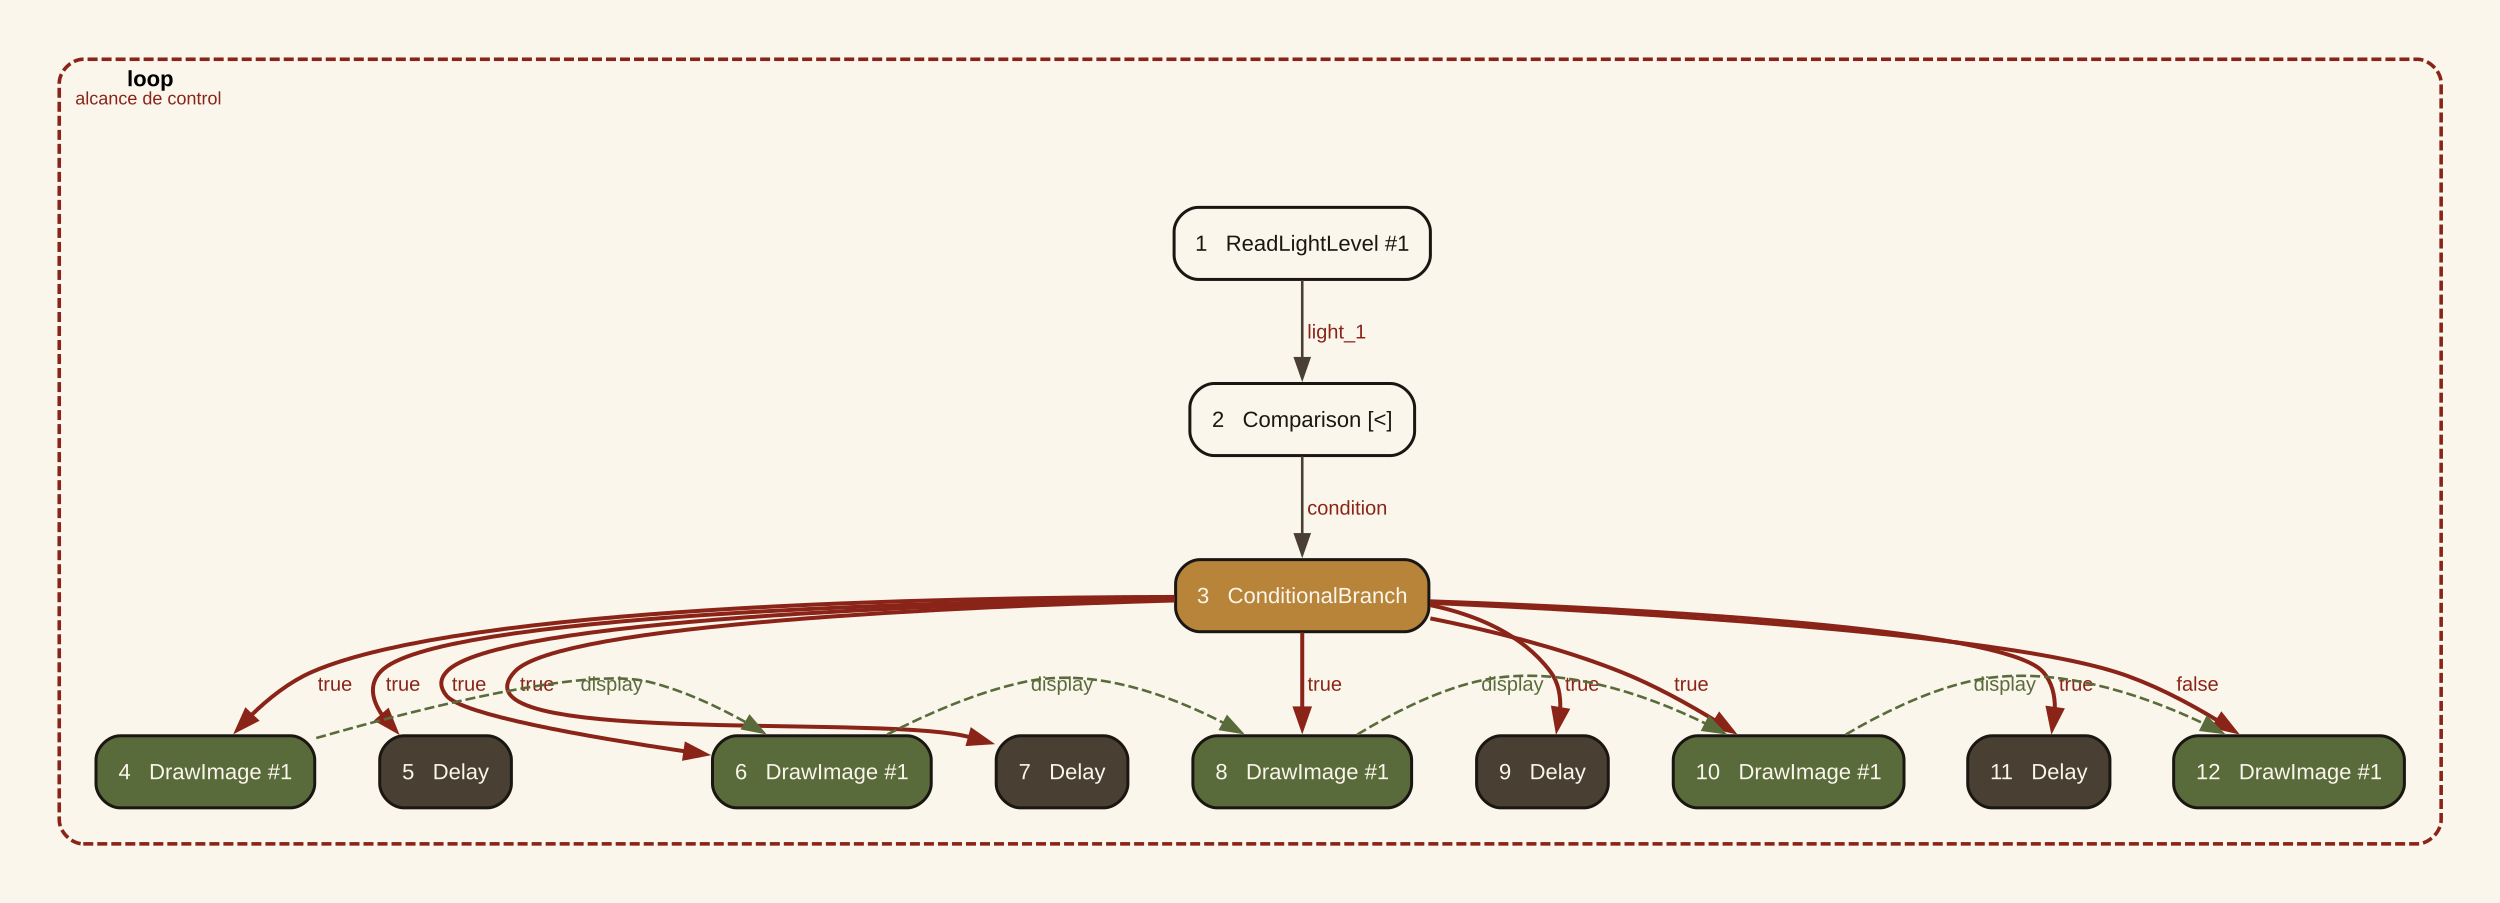
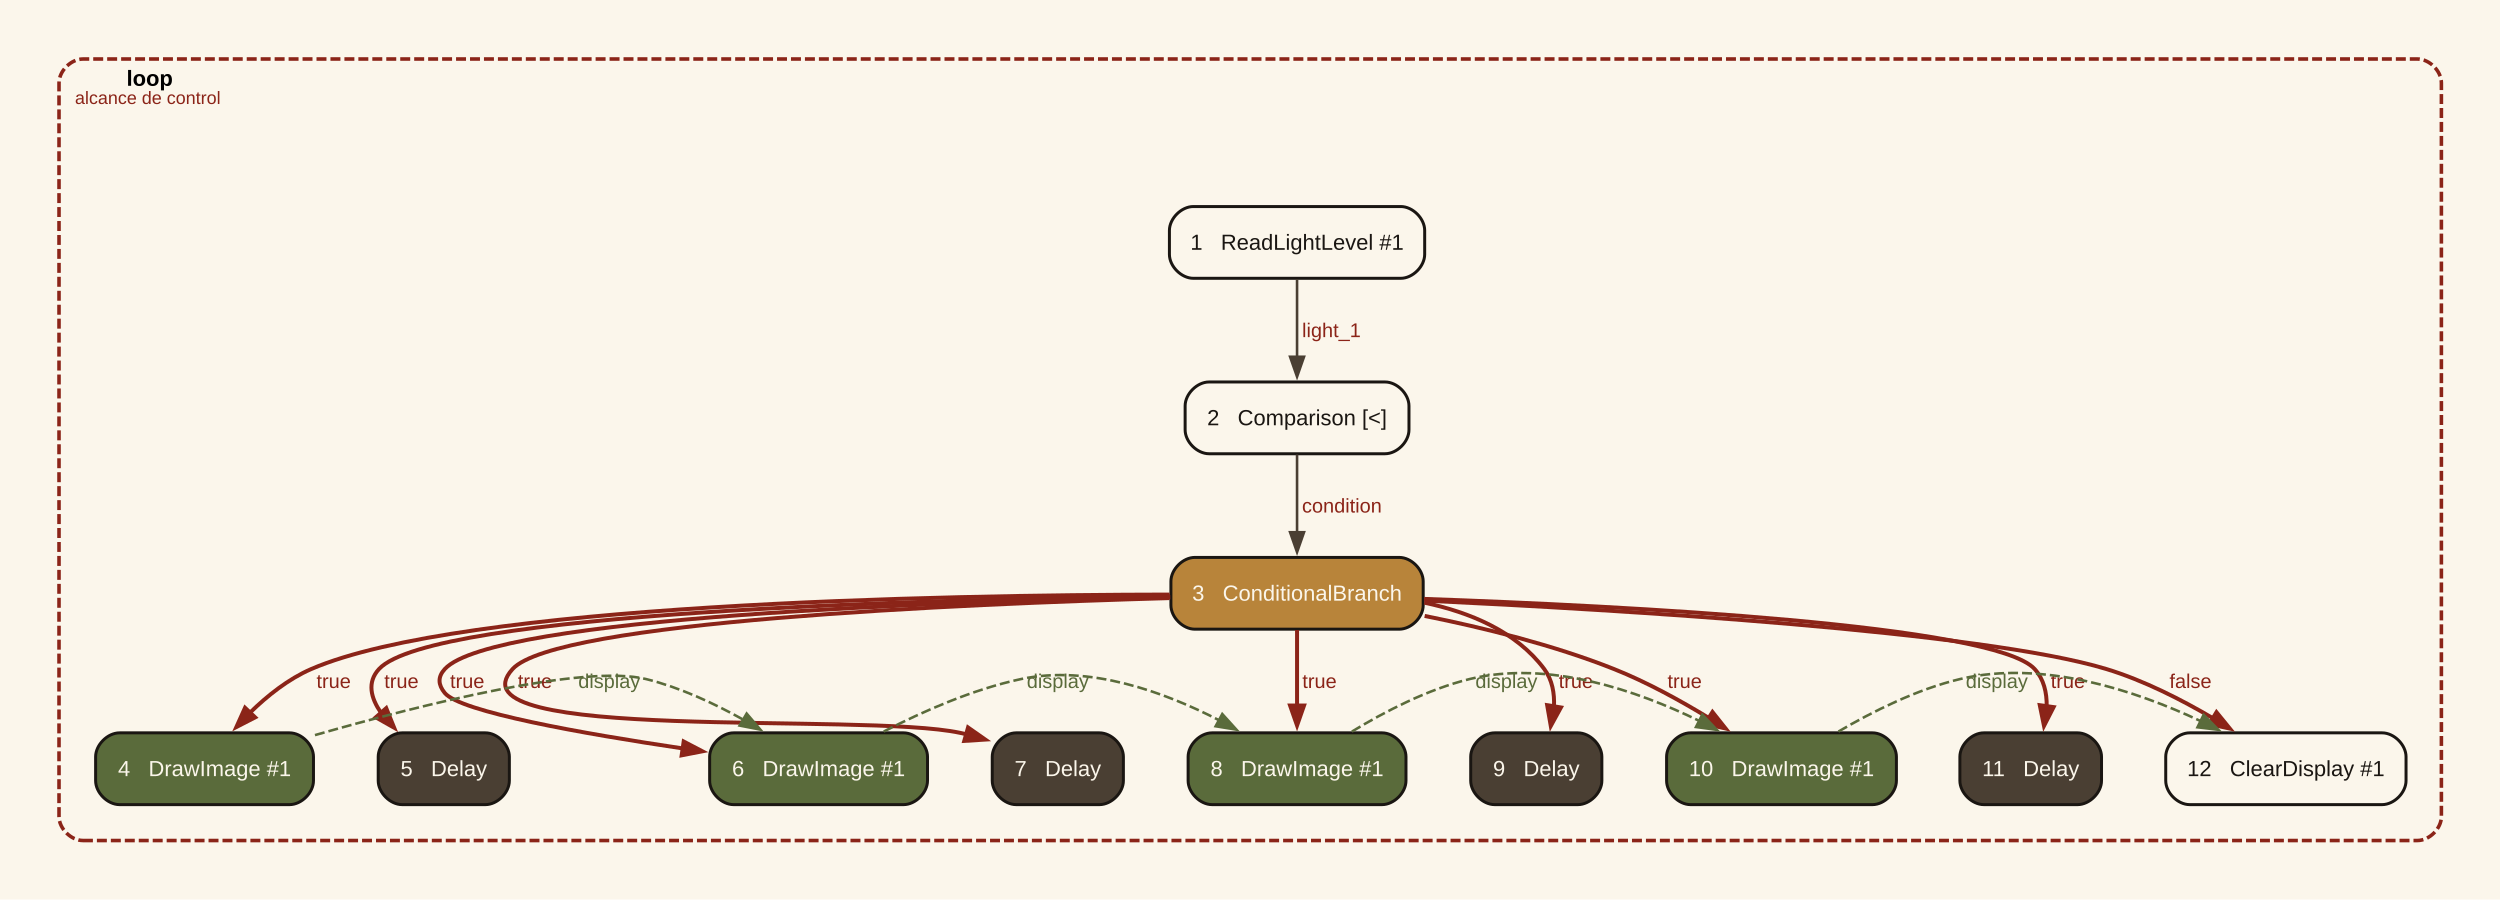
- <svg xmlns="http://www.w3.org/2000/svg" width="1249pt" height="451pt" viewBox="0.00 0.00 1249.00 451.00">
+ <svg xmlns="http://www.w3.org/2000/svg" width="1254pt" height="451pt" viewBox="0.00 0.00 1254.00 451.00">
  <g id="graph0" class="graph" transform="scale(1 1) rotate(0) translate(21.6 429.6)">
-     <polygon fill="#fbf6eb" stroke="none" points="-21.6,21.6 -21.6,-429.6 1227.6,-429.6 1227.6,21.6 -21.6,21.6" />
+     <polygon fill="#fbf6eb" stroke="none" points="-21.6,21.6 -21.6,-429.6 1232.6,-429.6 1232.6,21.6 -21.6,21.6" />
    <g id="clust1" class="cluster">
-       <path fill="#fbf6eb" stroke="#8b2418" stroke-width="1.8" stroke-dasharray="5,2" d="M20,-8C20,-8 1186,-8 1186,-8 1192,-8 1198,-14 1198,-20 1198,-20 1198,-388 1198,-388 1198,-394 1192,-400 1186,-400 1186,-400 20,-400 20,-400 14,-400 8,-394 8,-388 8,-388 8,-20 8,-20 8,-14 14,-8 20,-8" />
+       <path fill="#fbf6eb" stroke="#8b2418" stroke-width="1.8" stroke-dasharray="5,2" d="M20,-8C20,-8 1191,-8 1191,-8 1197,-8 1203,-14 1203,-20 1203,-20 1203,-388 1203,-388 1203,-394 1197,-400 1191,-400 1191,-400 20,-400 20,-400 14,-400 8,-394 8,-388 8,-388 8,-20 8,-20 8,-14 14,-8 20,-8" />
      <text xml:space="preserve" text-anchor="start" x="41.88" y="-386.55" font-family="Arial" font-weight="bold" font-size="11.00">loop</text>
      <text xml:space="preserve" text-anchor="start" x="16" y="-377.45" font-family="Arial" font-size="9.00" fill="#8b2418">alcance de control</text>
    </g>
    <g id="node1" class="node">
      <path fill="#fbf6eb" stroke="#1a1612" stroke-width="1.5" d="M681.02,-326C681.02,-326 576.98,-326 576.98,-326 570.98,-326 564.98,-320 564.98,-314 564.98,-314 564.98,-302 564.98,-302 564.98,-296 570.98,-290 576.98,-290 576.98,-290 681.02,-290 681.02,-290 687.02,-290 693.02,-296 693.02,-302 693.02,-302 693.02,-314 693.02,-314 693.02,-320 687.02,-326 681.02,-326" />
      <text xml:space="preserve" text-anchor="middle" x="629" y="-304.3" font-family="Arial" font-size="11.00" fill="#1a1612">1   ReadLightLevel #1</text>
    </g>
    <g id="node2" class="node">
      <path fill="#fbf6eb" stroke="#1a1612" stroke-width="1.5" d="M673.14,-238C673.14,-238 584.86,-238 584.86,-238 578.86,-238 572.86,-232 572.86,-226 572.86,-226 572.86,-214 572.86,-214 572.86,-208 578.86,-202 584.86,-202 584.86,-202 673.14,-202 673.14,-202 679.14,-202 685.14,-208 685.14,-214 685.14,-214 685.14,-226 685.14,-226 685.14,-232 679.14,-238 673.14,-238" />
      <text xml:space="preserve" text-anchor="middle" x="629" y="-216.3" font-family="Arial" font-size="11.00" fill="#1a1612">2   Comparison [&lt;]</text>
    </g>
    <g id="edge1" class="edge">
      <path fill="none" stroke="#4a3f33" stroke-width="1.3" d="M629,-289.6C629,-278.36 629,-263.47 629,-250.43" />
      <polygon fill="#4a3f33" stroke="#4a3f33" stroke-width="1.3" points="632.5,-250.64 629,-240.64 625.5,-250.64 632.5,-250.64" />
      <text xml:space="preserve" text-anchor="middle" x="646.25" y="-260.5" font-family="Arial" font-size="10.00" fill="#8b2418"> light_1 </text>
    </g>
    <g id="node3" class="node">
      <path fill="#b8843a" stroke="#1a1612" stroke-width="1.5" d="M680.27,-150C680.27,-150 577.73,-150 577.73,-150 571.73,-150 565.73,-144 565.73,-138 565.73,-138 565.73,-126 565.73,-126 565.73,-120 571.73,-114 577.73,-114 577.73,-114 680.27,-114 680.27,-114 686.27,-114 692.27,-120 692.27,-126 692.27,-126 692.27,-138 692.27,-138 692.27,-144 686.27,-150 680.27,-150" />
      <text xml:space="preserve" text-anchor="middle" x="629" y="-128.3" font-family="Arial" font-size="11.00" fill="#fbf6eb">3   ConditionalBranch</text>
    </g>
    <g id="edge2" class="edge">
      <path fill="none" stroke="#4a3f33" stroke-width="1.3" d="M629,-201.6C629,-190.36 629,-175.47 629,-162.43" />
      <polygon fill="#4a3f33" stroke="#4a3f33" stroke-width="1.3" points="632.5,-162.64 629,-152.64 625.5,-162.64 632.5,-162.64" />
      <text xml:space="preserve" text-anchor="middle" x="651.5" y="-172.5" font-family="Arial" font-size="10.00" fill="#8b2418"> condition </text>
    </g>
    <g id="node4" class="node">
      <path fill="#5a6b3b" stroke="#1a1612" stroke-width="1.5" d="M123.64,-62C123.64,-62 38.36,-62 38.36,-62 32.36,-62 26.36,-56 26.36,-50 26.36,-50 26.36,-38 26.36,-38 26.36,-32 32.36,-26 38.36,-26 38.36,-26 123.64,-26 123.64,-26 129.64,-26 135.64,-32 135.64,-38 135.64,-38 135.64,-50 135.64,-50 135.64,-56 129.64,-62 123.64,-62" />
      <text xml:space="preserve" text-anchor="middle" x="81" y="-40.3" font-family="Arial" font-size="11.00" fill="#fbf6eb">4   DrawImage #1</text>
    </g>
    <g id="edge3" class="edge">
      <path fill="none" stroke="#8b2418" stroke-width="2" d="M565.05,-131.37C449.34,-131.19 210.16,-126.71 134.5,-94 123.08,-89.06 112.5,-80.63 103.82,-72.15" />
      <polygon fill="#8b2418" stroke="#8b2418" stroke-width="2" points="106.39,-69.77 96.96,-64.92 101.31,-74.58 106.39,-69.77" />
      <text xml:space="preserve" text-anchor="middle" x="145.75" y="-84.5" font-family="Arial" font-size="10.00" fill="#8b2418"> true </text>
    </g>
    <g id="node5" class="node">
      <path fill="#4a3f33" stroke="#1a1612" stroke-width="1.5" d="M221.89,-62C221.89,-62 180.11,-62 180.11,-62 174.11,-62 168.11,-56 168.11,-50 168.11,-50 168.11,-38 168.11,-38 168.11,-32 174.11,-26 180.11,-26 180.11,-26 221.89,-26 221.89,-26 227.89,-26 233.89,-32 233.89,-38 233.89,-38 233.89,-50 233.89,-50 233.89,-56 227.89,-62 221.89,-62" />
      <text xml:space="preserve" text-anchor="middle" x="201" y="-40.3" font-family="Arial" font-size="11.00" fill="#fbf6eb">5   Delay</text>
    </g>
    <g id="edge4" class="edge">
      <path fill="none" stroke="#8b2418" stroke-width="2" d="M565.23,-130.56C445.09,-129.08 194.85,-122.55 168.5,-94 162.41,-87.4 164.34,-79.55 169.51,-72.08" />
      <polygon fill="#8b2418" stroke="#8b2418" stroke-width="2" points="172.14,-74.4 176.11,-64.57 166.88,-69.78 172.14,-74.4" />
      <text xml:space="preserve" text-anchor="middle" x="179.75" y="-84.5" font-family="Arial" font-size="10.00" fill="#8b2418"> true </text>
    </g>
    <g id="node6" class="node">
      <path fill="#5a6b3b" stroke="#1a1612" stroke-width="1.5" d="M431.64,-62C431.64,-62 346.36,-62 346.36,-62 340.36,-62 334.36,-56 334.36,-50 334.36,-50 334.36,-38 334.36,-38 334.36,-32 340.36,-26 346.36,-26 346.36,-26 431.64,-26 431.64,-26 437.64,-26 443.64,-32 443.64,-38 443.64,-38 443.64,-50 443.64,-50 443.64,-56 437.64,-62 431.64,-62" />
      <text xml:space="preserve" text-anchor="middle" x="389" y="-40.3" font-family="Arial" font-size="11.00" fill="#fbf6eb">6   DrawImage #1</text>
    </g>
    <g id="edge5" class="edge">
      <path fill="none" stroke="#8b2418" stroke-width="2" d="M565.41,-130.13C452.27,-127.93 225.58,-120.25 201.5,-94 197.9,-90.07 198.11,-86.12 201.5,-82 209.28,-72.54 270.45,-61.68 320.85,-54.19" />
      <polygon fill="#8b2418" stroke="#8b2418" stroke-width="2" points="321.33,-57.66 330.72,-52.75 320.32,-50.73 321.33,-57.66" />
      <text xml:space="preserve" text-anchor="middle" x="212.75" y="-84.5" font-family="Arial" font-size="10.00" fill="#8b2418"> true </text>
    </g>
    <g id="node7" class="node">
      <path fill="#4a3f33" stroke="#1a1612" stroke-width="1.5" d="M529.89,-62C529.89,-62 488.11,-62 488.11,-62 482.11,-62 476.11,-56 476.11,-50 476.11,-50 476.11,-38 476.11,-38 476.11,-32 482.11,-26 488.11,-26 488.11,-26 529.89,-26 529.89,-26 535.89,-26 541.89,-32 541.89,-38 541.89,-38 541.89,-50 541.89,-50 541.89,-56 535.89,-62 529.89,-62" />
      <text xml:space="preserve" text-anchor="middle" x="509" y="-40.3" font-family="Arial" font-size="11.00" fill="#fbf6eb">7   Delay</text>
    </g>
    <g id="edge6" class="edge">
      <path fill="none" stroke="#8b2418" stroke-width="2" d="M565.05,-129.6C459.25,-126.62 257.21,-117.85 235.5,-94 201.58,-56.74 410.73,-72.57 460,-62 461.12,-61.76 462.24,-61.5 463.38,-61.23" />
      <polygon fill="#8b2418" stroke="#8b2418" stroke-width="2" points="463.97,-64.7 472.65,-58.63 462.08,-57.96 463.97,-64.7" />
      <text xml:space="preserve" text-anchor="middle" x="246.75" y="-84.5" font-family="Arial" font-size="10.00" fill="#8b2418"> true </text>
    </g>
    <g id="node8" class="node">
      <path fill="#5a6b3b" stroke="#1a1612" stroke-width="1.5" d="M671.64,-62C671.64,-62 586.36,-62 586.36,-62 580.36,-62 574.36,-56 574.36,-50 574.36,-50 574.36,-38 574.36,-38 574.36,-32 580.36,-26 586.36,-26 586.36,-26 671.64,-26 671.64,-26 677.64,-26 683.64,-32 683.64,-38 683.64,-38 683.64,-50 683.64,-50 683.64,-56 677.64,-62 671.64,-62" />
      <text xml:space="preserve" text-anchor="middle" x="629" y="-40.3" font-family="Arial" font-size="11.00" fill="#fbf6eb">8   DrawImage #1</text>
    </g>
    <g id="edge7" class="edge">
      <path fill="none" stroke="#8b2418" stroke-width="2" d="M629,-113.6C629,-102.71 629,-88.39 629,-75.64" />
      <polygon fill="#8b2418" stroke="#8b2418" stroke-width="2" points="632.5,-75.7 629,-65.7 625.5,-75.7 632.5,-75.7" />
      <text xml:space="preserve" text-anchor="middle" x="640.25" y="-84.5" font-family="Arial" font-size="10.00" fill="#8b2418"> true </text>
    </g>
    <g id="node9" class="node">
      <path fill="#4a3f33" stroke="#1a1612" stroke-width="1.5" d="M769.89,-62C769.89,-62 728.11,-62 728.11,-62 722.11,-62 716.11,-56 716.11,-50 716.11,-50 716.11,-38 716.11,-38 716.11,-32 722.11,-26 728.11,-26 728.11,-26 769.89,-26 769.89,-26 775.89,-26 781.89,-32 781.89,-38 781.89,-38 781.89,-50 781.89,-50 781.89,-56 775.89,-62 769.89,-62" />
      <text xml:space="preserve" text-anchor="middle" x="749" y="-40.3" font-family="Arial" font-size="11.00" fill="#fbf6eb">9   Delay</text>
    </g>
    <g id="edge8" class="edge">
      <path fill="none" stroke="#8b2418" stroke-width="2" d="M692.82,-127.31C715.51,-122.54 738.91,-112.91 753,-94 757.04,-88.58 758.2,-81.82 757.87,-75.07" />
      <polygon fill="#8b2418" stroke="#8b2418" stroke-width="2" points="761.36,-74.74 756.27,-65.45 754.46,-75.88 761.36,-74.74" />
      <text xml:space="preserve" text-anchor="middle" x="768.85" y="-84.5" font-family="Arial" font-size="10.00" fill="#8b2418"> true </text>
    </g>
    <g id="node10" class="node">
      <path fill="#5a6b3b" stroke="#1a1612" stroke-width="1.5" d="M917.64,-62C917.64,-62 826.36,-62 826.36,-62 820.36,-62 814.36,-56 814.36,-50 814.36,-50 814.36,-38 814.36,-38 814.36,-32 820.36,-26 826.36,-26 826.36,-26 917.64,-26 917.64,-26 923.64,-26 929.64,-32 929.64,-38 929.64,-38 929.64,-50 929.64,-50 929.64,-56 923.64,-62 917.64,-62" />
      <text xml:space="preserve" text-anchor="middle" x="872" y="-40.3" font-family="Arial" font-size="11.00" fill="#fbf6eb">10   DrawImage #1</text>
    </g>
    <g id="edge9" class="edge">
      <path fill="none" stroke="#8b2418" stroke-width="2" d="M693.01,-120.65C722.55,-114.73 757.71,-106.04 788,-94 804.34,-87.5 821.29,-78.18 835.65,-69.41" />
      <polygon fill="#8b2418" stroke="#8b2418" stroke-width="2" points="837.38,-72.46 843.98,-64.17 833.65,-66.53 837.38,-72.46" />
      <text xml:space="preserve" text-anchor="middle" x="823.41" y="-84.5" font-family="Arial" font-size="10.00" fill="#8b2418"> true </text>
    </g>
    <g id="node11" class="node">
      <path fill="#4a3f33" stroke="#1a1612" stroke-width="1.5" d="M1020.52,-62C1020.52,-62 973.48,-62 973.48,-62 967.48,-62 961.48,-56 961.48,-50 961.48,-50 961.48,-38 961.48,-38 961.48,-32 967.48,-26 973.48,-26 973.48,-26 1020.52,-26 1020.52,-26 1026.52,-26 1032.52,-32 1032.52,-38 1032.52,-38 1032.52,-50 1032.52,-50 1032.52,-56 1026.52,-62 1020.52,-62" />
      <text xml:space="preserve" text-anchor="middle" x="997" y="-40.3" font-family="Arial" font-size="11.00" fill="#fbf6eb">11   Delay</text>
    </g>
    <g id="edge10" class="edge">
      <path fill="none" stroke="#8b2418" stroke-width="2" d="M692.75,-129.19C793.16,-125.68 978.88,-116.23 999,-94 1003.6,-88.92 1005.11,-82.2 1005.02,-75.36" />
      <polygon fill="#8b2418" stroke="#8b2418" stroke-width="2" points="1008.49,-74.92 1003.67,-65.49 1001.55,-75.87 1008.49,-74.92" />
      <text xml:space="preserve" text-anchor="middle" x="1015.66" y="-84.5" font-family="Arial" font-size="10.00" fill="#8b2418"> true </text>
    </g>
    <g id="node12" class="node">
-       <path fill="#5a6b3b" stroke="#1a1612" stroke-width="1.5" d="M1167.64,-62C1167.64,-62 1076.36,-62 1076.36,-62 1070.36,-62 1064.36,-56 1064.36,-50 1064.36,-50 1064.36,-38 1064.36,-38 1064.36,-32 1070.36,-26 1076.36,-26 1076.36,-26 1167.64,-26 1167.64,-26 1173.64,-26 1179.64,-32 1179.64,-38 1179.64,-38 1179.64,-50 1179.64,-50 1179.64,-56 1173.64,-62 1167.64,-62" />
-       <text xml:space="preserve" text-anchor="middle" x="1122" y="-40.3" font-family="Arial" font-size="11.00" fill="#fbf6eb">12   DrawImage #1</text>
+       <path fill="#fbf6eb" stroke="#1a1612" stroke-width="1.5" d="M1173.27,-62C1173.27,-62 1076.73,-62 1076.73,-62 1070.73,-62 1064.73,-56 1064.73,-50 1064.73,-50 1064.73,-38 1064.73,-38 1064.73,-32 1070.73,-26 1076.73,-26 1076.73,-26 1173.27,-26 1173.27,-26 1179.27,-26 1185.27,-32 1185.27,-38 1185.27,-38 1185.27,-50 1185.27,-50 1185.27,-56 1179.27,-62 1173.27,-62" />
+       <text xml:space="preserve" text-anchor="middle" x="1125" y="-40.3" font-family="Arial" font-size="11.00" fill="#1a1612">12   ClearDisplay #1</text>
    </g>
    <g id="edge11" class="edge">
-       <path fill="none" stroke="#8b2418" stroke-width="2" d="M692.93,-128.44C790.78,-123.98 972.91,-113.34 1035,-94 1052.94,-88.41 1071.28,-78.78 1086.47,-69.52" />
-       <polygon fill="#8b2418" stroke="#8b2418" stroke-width="2" points="1088.28,-72.51 1094.85,-64.21 1084.53,-66.6 1088.28,-72.51" />
-       <text xml:space="preserve" text-anchor="middle" x="1076.29" y="-84.5" font-family="Arial" font-size="10.00" fill="#8b2418"> false </text>
+       <path fill="none" stroke="#8b2418" stroke-width="2" d="M692.89,-128.34C790.71,-123.72 972.78,-112.89 1035,-94 1053.63,-88.34 1072.78,-78.57 1088.6,-69.23" />
+       <polygon fill="#8b2418" stroke="#8b2418" stroke-width="2" points="1090.19,-72.36 1096.89,-64.15 1086.54,-66.39 1090.19,-72.36" />
+       <text xml:space="preserve" text-anchor="middle" x="1077.15" y="-84.5" font-family="Arial" font-size="10.00" fill="#8b2418"> false </text>
    </g>
    <g id="edge12" class="edge">
      <path fill="none" stroke="#5a6b3b" stroke-width="1.3" stroke-dasharray="5,2" d="M136.39,-60.87C191.31,-76.58 271.56,-96.53 302.38,-89 319.33,-84.86 336.67,-76.76 351.33,-68.57" />
      <polygon fill="#5a6b3b" stroke="#5a6b3b" stroke-width="1.3" points="352.92,-71.69 359.79,-63.63 349.39,-65.65 352.92,-71.69" />
      <text xml:space="preserve" text-anchor="middle" x="284" y="-84.5" font-family="Arial" font-size="10.00" fill="#5a6b3b"> display </text>
    </g>
    <g id="edge13" class="edge">
      <path fill="none" stroke="#5a6b3b" stroke-width="1.3" stroke-dasharray="5,2" d="M421.69,-62.67C441.05,-72.64 466.46,-83.89 490.62,-89 524.88,-96.24 562.6,-82.45 590,-68.28" />
      <polygon fill="#5a6b3b" stroke="#5a6b3b" stroke-width="1.3" points="591.49,-71.46 598.6,-63.61 588.15,-65.31 591.49,-71.46" />
      <text xml:space="preserve" text-anchor="middle" x="509" y="-84.5" font-family="Arial" font-size="10.00" fill="#5a6b3b"> display </text>
    </g>
    <g id="edge14" class="edge">
      <path fill="none" stroke="#5a6b3b" stroke-width="1.3" stroke-dasharray="5,2" d="M656.51,-62.64C672.9,-72.6 694.55,-83.85 715.62,-89 755.03,-98.62 799.42,-83.3 830.81,-67.98" />
      <polygon fill="#5a6b3b" stroke="#5a6b3b" stroke-width="1.3" points="832.27,-71.16 839.59,-63.5 829.09,-64.93 832.27,-71.16" />
      <text xml:space="preserve" text-anchor="middle" x="734" y="-84.5" font-family="Arial" font-size="10.00" fill="#5a6b3b"> display </text>
    </g>
    <g id="edge15" class="edge">
-       <path fill="none" stroke="#5a6b3b" stroke-width="1.3" stroke-dasharray="5,2" d="M900.55,-62.65C917.53,-72.61 939.94,-83.86 961.62,-89 1002.07,-98.58 1047.67,-83.22 1079.87,-67.9" />
-       <polygon fill="#5a6b3b" stroke="#5a6b3b" stroke-width="1.3" points="1081.09,-71.2 1088.49,-63.61 1077.98,-64.93 1081.09,-71.2" />
+       <path fill="none" stroke="#5a6b3b" stroke-width="1.3" stroke-dasharray="5,2" d="M900.55,-62.65C917.53,-72.61 939.94,-83.86 961.62,-89 1002.91,-98.78 1049.52,-83.27 1082.36,-67.85" />
+       <polygon fill="#5a6b3b" stroke="#5a6b3b" stroke-width="1.3" points="1083.73,-71.07 1091.17,-63.53 1080.65,-64.79 1083.73,-71.07" />
      <text xml:space="preserve" text-anchor="middle" x="980" y="-84.5" font-family="Arial" font-size="10.00" fill="#5a6b3b"> display </text>
    </g>
  </g>
</svg>
